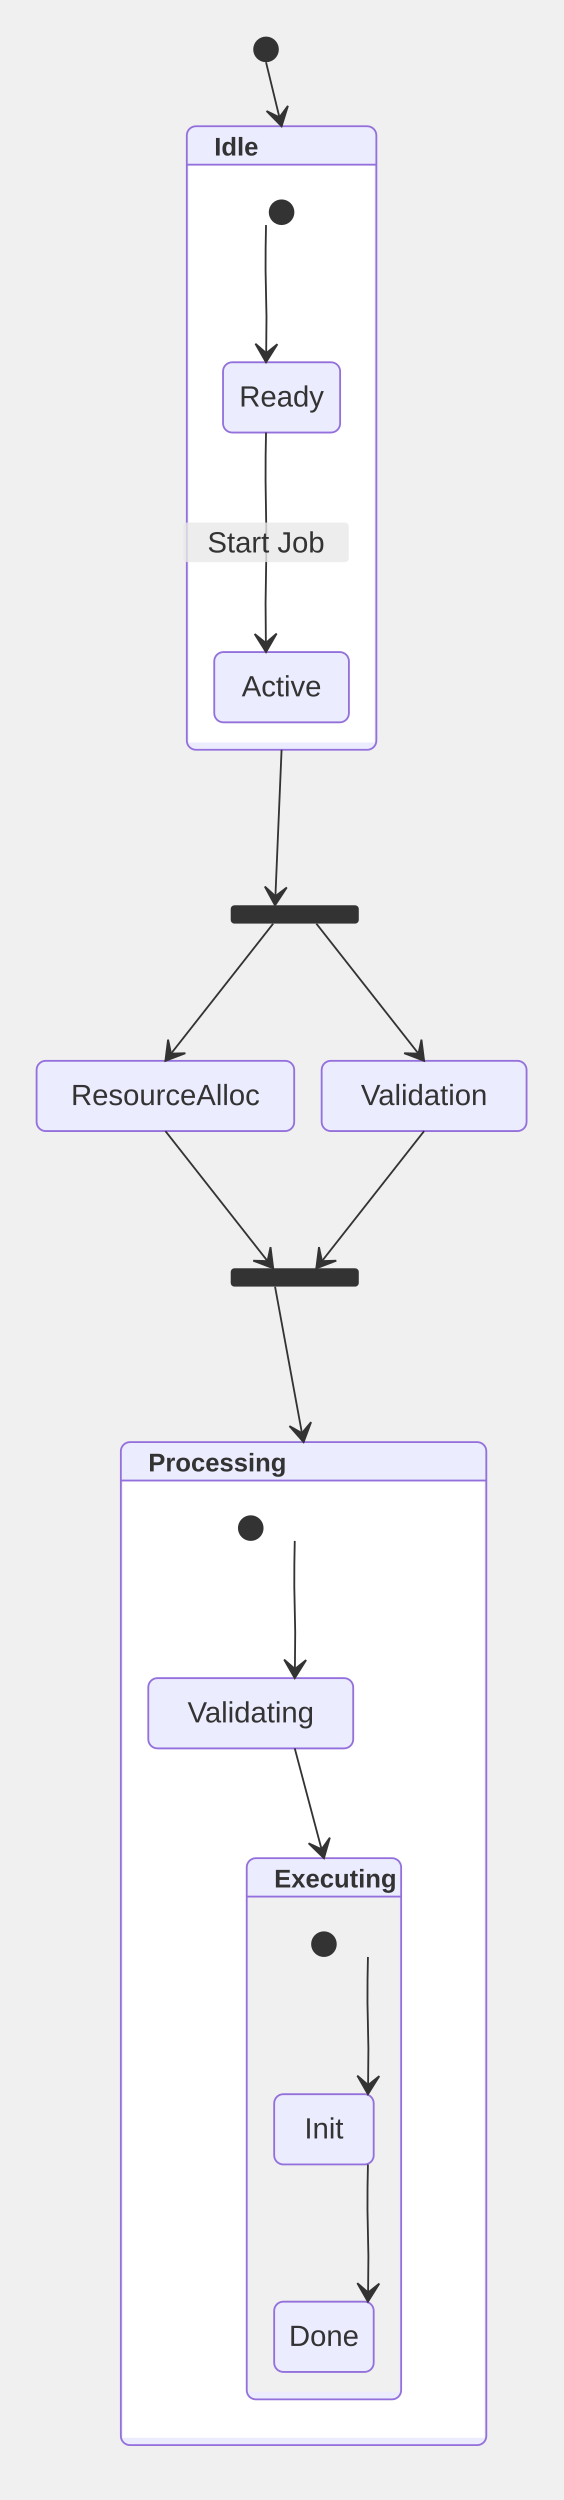
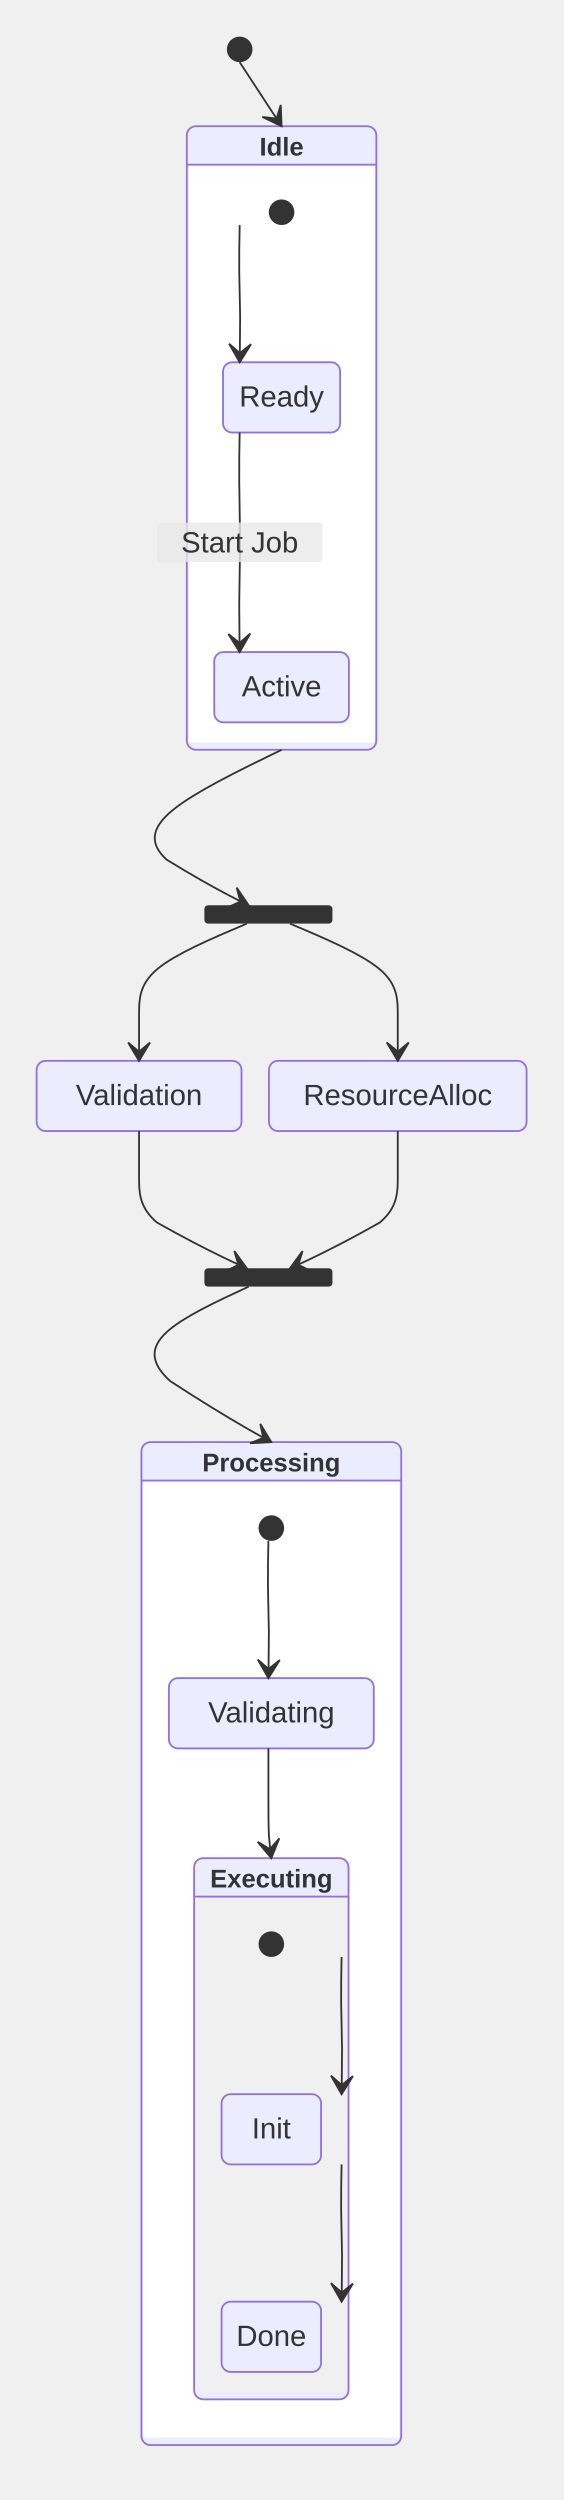
<svg xmlns="http://www.w3.org/2000/svg" width="307.8" height="1366.4" viewBox="-20 -20 307.8 1366.4" class="mermaid">
  <style>

.mermaid {
  font-family: trebuchet ms, verdana, arial, sans-serif;
  font-size: 16px;
}

.node rect,
.node polygon,
.node circle,
.node ellipse,
.node path {
  fill: #ECECFF;
  stroke: #9370DB;
  stroke-width: 1px;
}

.node line {
  stroke: #9370DB;
  stroke-width: 1px;
}

.node .label {
  fill: #333333;
}

.node text {
  fill: #333333;
  font-family: trebuchet ms, verdana, arial, sans-serif;
  font-size: 16px;
}

.edge-path {
  fill: none;
  stroke: #333333;
  stroke-width: 1px;
}

.edge-label {
  fill: #333333;
  font-family: trebuchet ms, verdana, arial, sans-serif;
}

.edge-label-bg {
  fill: rgba(232, 232, 232, 0.8);
}

.subgraph {
  fill: #ffffde;
  stroke: #aaaa33;
  stroke-width: 1px;
}

.subgraph-title {
  fill: #333333;
  font-weight: bold;
}

.cluster rect {
  fill: #ffffde;
  stroke: #aaaa33;
  stroke-width: 1px;
  rx: 5px;
  ry: 5px;
}

.cluster-label {
  fill: #333333;
  font-family: trebuchet ms, verdana, arial, sans-serif;
  font-size: 16px;
  font-weight: bold;
}

marker path {
  fill: #333333;
  stroke: #333333;
}


.state-title {
  fill: #333333;
}

.state-box {
  fill: #ECECFF;
  stroke: #9370DB;
}

.state-label {
  fill: #333333;
}

.state-description {
  fill: #666666;
}

.state-start {
  fill: #333333;
}

.state-end-outer {
  fill: none;
  stroke: #9370DB;
  stroke-width: 2;
}

.state-end-inner {
  fill: #9370DB;
  stroke: #9370DB;
  stroke-width: 2;
}

.state-fork-join {
  fill: #333333;
}

.state-choice {
  fill: #ECECFF;
  stroke: #333333;
}

.state-divider {
  stroke: #333333;
  stroke-dasharray: 5, 5;
}

.transition-path {
  stroke: #333333;
  fill: none;
}

.transition-label {
  fill: #333333;
}

.transition-label-bg {
  fill: rgba(232, 232, 232, 0.8);
  stroke: none;
}

.note-box {
  fill: #FFFFCC;
  stroke: #333333;
}

.note-text {
  fill: #333333;
}

.state-composite-outer {
  fill: #ECECFF;
  stroke: #9370DB;
  stroke-width: 1px;
}

.state-composite-inner {
  fill: #ffffff;
  stroke: none;
}

.state-composite-inner-alt {
  fill: #f0f0f0;
  stroke: none;
}

.state-composite-label {
  fill: #333333;
  font-weight: bold;
}

.state-composite-divider {
  stroke: #9370DB;
  stroke-width: 1px;
}

  </style>
  <defs>
    <marker id="arrow" viewBox="0 0 20 14" refX="19" refY="7" markerWidth="20" markerHeight="14" orient="auto" markerUnits="userSpaceOnUse">
-       <path d="M 19,7 L9,13 L14,7 L9,1 Z" fill="#333333" stroke-width="1" stroke="#333333" />
+       <path d="M 19,7 L9,13 L14,7 L9,1 Z" stroke="#333333" stroke-width="1" fill="#333333" />
    </marker>
  </defs>
  <g class="root">
    <g class="clusters">

    </g>
    <g class="edgePaths">

    </g>
    <g class="edgeLabels">

    </g>
    <g class="nodes">

    </g>
    <g class="composite-state" id="composite-Idle">
      <rect x="82.1" y="49" width="103.6" height="340.8" rx="5" ry="5" class="state-composite-outer" />
      <rect x="83.1" y="70" width="101.6" height="315.8" rx="0" ry="0" class="state-composite-inner" />
      <line x1="82.1" y1="70" x2="185.7" y2="70" class="state-composite-divider" />
-       <text x="97.1" y="65" class="state-composite-label" font-size="14">Idle</text>
+       <text x="133.9" y="65" class="state-composite-label" text-anchor="middle" font-size="14">Idle</text>
    </g>
    <g class="composite-state" id="composite-Processing">
-       <rect x="46.05" y="768.2" width="199.75" height="548.2" rx="5" ry="5" class="state-composite-outer" />
-       <rect x="47.05" y="789.2" width="197.75" height="523.2" rx="0" ry="0" class="state-composite-inner" />
-       <line x1="46.05" y1="789.2" x2="245.8" y2="789.2" class="state-composite-divider" />
-       <text x="61.05" y="784.2" class="state-composite-label" font-size="14">Processing</text>
+       <rect x="57.3" y="768.2" width="142" height="548.2" rx="5" ry="5" class="state-composite-outer" />
+       <rect x="58.3" y="789.2" width="140" height="523.2" rx="0" ry="0" class="state-composite-inner" />
+       <line x1="57.3" y1="789.2" x2="199.3" y2="789.2" class="state-composite-divider" />
+       <text x="128.3" y="784.2" class="state-composite-label" text-anchor="middle" font-size="14">Processing</text>
    </g>
    <g class="composite-state" id="composite-Executing">
-       <rect x="114.85" y="995.6" width="84.4" height="295.8" rx="5" ry="5" class="state-composite-outer" />
-       <rect x="115.85" y="1016.6" width="82.4" height="270.8" rx="0" ry="0" class="state-composite-inner-alt" />
-       <line x1="114.85" y1="1016.6" x2="199.25" y2="1016.6" class="state-composite-divider" />
-       <text x="129.85" y="1011.6" class="state-composite-label" font-size="14">Executing</text>
+       <rect x="86.1" y="995.6" width="84.4" height="295.8" rx="5" ry="5" class="state-composite-outer" />
+       <rect x="87.1" y="1016.6" width="82.4" height="270.8" rx="0" ry="0" class="state-composite-inner-alt" />
+       <line x1="86.1" y1="1016.6" x2="170.5" y2="1016.6" class="state-composite-divider" />
+       <text x="128.3" y="1011.6" class="state-composite-label" font-size="14" text-anchor="middle">Executing</text>
    </g>
    <g class="state-node" id="state-Active">
-       <rect x="97.1" y="336.4" width="73.6" height="38.4" rx="5" ry="5" class="state-box" fill="#ECECFF" stroke="#9370DB" stroke-width="1" />
-       <text x="133.9" y="360.6" class="state-label" font-size="16" text-anchor="middle">Active</text>
+       <rect x="97.1" y="336.4" width="73.6" height="38.4" rx="5" ry="5" class="state-box" stroke-width="1" fill="#ECECFF" stroke="#9370DB" />
+       <text x="133.9" y="360.6" class="state-label" text-anchor="middle" font-size="16">Active</text>
    </g>
    <g class="state-node" id="state-Done">
-       <rect x="129.85" y="1238" width="54.4" height="38.4" rx="5" ry="5" class="state-box" stroke-width="1" stroke="#9370DB" fill="#ECECFF" />
-       <text x="157.05" y="1262.2" class="state-label" text-anchor="middle" font-size="16">Done</text>
+       <rect x="101.1" y="1238" width="54.4" height="38.4" rx="5" ry="5" class="state-box" fill="#ECECFF" stroke="#9370DB" stroke-width="1" />
+       <text x="128.3" y="1262.2" class="state-label" text-anchor="middle" font-size="16">Done</text>
    </g>
    <g class="state-node" id="state-Init">
-       <rect x="129.85" y="1124.6" width="54.4" height="38.4" rx="5" ry="5" class="state-box" stroke-width="1" fill="#ECECFF" stroke="#9370DB" />
-       <text x="157.05" y="1148.8" class="state-label" font-size="16" text-anchor="middle">Init</text>
+       <rect x="101.1" y="1124.6" width="54.4" height="38.4" rx="5" ry="5" class="state-box" stroke-width="1" stroke="#9370DB" fill="#ECECFF" />
+       <text x="128.3" y="1148.8" class="state-label" font-size="16" text-anchor="middle">Init</text>
    </g>
    <g class="state-node" id="state-Ready">
-       <rect x="101.9" y="178" width="64" height="38.4" rx="5" ry="5" class="state-box" stroke-width="1" stroke="#9370DB" fill="#ECECFF" />
+       <rect x="101.9" y="178" width="64" height="38.4" rx="5" ry="5" class="state-box" stroke="#9370DB" fill="#ECECFF" stroke-width="1" />
      <text x="133.9" y="202.2" class="state-label" text-anchor="middle" font-size="16">Ready</text>
    </g>
    <g class="state-node" id="state-ResourceAlloc">
-       <rect x="0" y="559.8" width="140.8" height="38.4" rx="5" ry="5" class="state-box" fill="#ECECFF" stroke-width="1" stroke="#9370DB" />
-       <text x="70.4" y="584" class="state-label" font-size="16" text-anchor="middle">ResourceAlloc</text>
+       <rect x="127" y="559.8" width="140.8" height="38.4" rx="5" ry="5" class="state-box" fill="#ECECFF" stroke="#9370DB" stroke-width="1" />
+       <text x="197.4" y="584" class="state-label" text-anchor="middle" font-size="16">ResourceAlloc</text>
    </g>
    <g class="state-node" id="state-Validating">
-       <rect x="61.05" y="897.2" width="112" height="38.4" rx="5" ry="5" class="state-box" stroke-width="1" stroke="#9370DB" fill="#ECECFF" />
-       <text x="117.05" y="921.4" class="state-label" font-size="16" text-anchor="middle">Validating</text>
+       <rect x="72.3" y="897.2" width="112" height="38.4" rx="5" ry="5" class="state-box" stroke="#9370DB" fill="#ECECFF" stroke-width="1" />
+       <text x="128.3" y="921.4" class="state-label" text-anchor="middle" font-size="16">Validating</text>
    </g>
    <g class="state-node" id="state-Validation">
-       <rect x="155.8" y="559.8" width="112" height="38.4" rx="5" ry="5" class="state-box" fill="#ECECFF" stroke="#9370DB" stroke-width="1" />
-       <text x="211.8" y="584" class="state-label" font-size="16" text-anchor="middle">Validation</text>
+       <rect x="0" y="559.8" width="112" height="38.4" rx="5" ry="5" class="state-box" fill="#ECECFF" stroke-width="1" stroke="#9370DB" />
+       <text x="56" y="584" class="state-label" text-anchor="middle" font-size="16">Validation</text>
    </g>
    <g class="state-node" id="state-[*]_start_0">
-       <circle cx="125.4" cy="7" r="7" class="state-start" fill="#333333" />
+       <circle cx="111" cy="7" r="7" class="state-start" fill="#333333" />
    </g>
    <g class="state-node" id="state-[*]_start_1">
      <circle cx="133.9" cy="96" r="7" class="state-start" fill="#333333" />
    </g>
    <g class="state-node" id="state-[*]_start_2">
-       <circle cx="117.05" cy="815.2" r="7" class="state-start" fill="#333333" />
+       <circle cx="128.3" cy="815.2" r="7" class="state-start" fill="#333333" />
    </g>
    <g class="state-node" id="state-[*]_start_3">
-       <circle cx="157.05" cy="1042.6" r="7" class="state-start" fill="#333333" />
+       <circle cx="128.3" cy="1042.6" r="7" class="state-start" fill="#333333" />
    </g>
    <g class="state-node" id="state-fork_state">
-       <rect x="106.1" y="474.8" width="70" height="10" rx="2" ry="2" class="state-fork-join" fill="#333333" />
+       <rect x="91.7" y="474.8" width="70" height="10" rx="2" ry="2" class="state-fork-join" fill="#333333" />
    </g>
    <g class="state-node" id="state-join_state">
-       <rect x="106.1" y="673.2" width="70" height="10" rx="2" ry="2" class="state-fork-join" fill="#333333" />
-     </g>
-     <g class="transition">
-       <path d="M 125.40 14.00 L 133.90 49.00" class="transition-path" stroke-width="1" fill="none" marker-end="url(#arrow)" />
-     </g>
-     <g class="transition">
-       <path d="M 125.40 103.00 C 125.23 111.33, 125.07 119.67, 125.15 128.00 C 125.23 136.33, 125.57 144.67, 125.65 153.00 C 125.57 169.67, 125.40 178.00, 125.40 178.00" class="transition-path" stroke-width="1" marker-end="url(#arrow)" fill="none" />
-     </g>
-     <g class="transition">
-       <path d="M 125.40 216.40 C 125.23 224.73, 125.07 233.07, 125.15 243.07 C 125.23 253.07, 125.57 264.73, 125.57 276.40 C 125.57 288.07, 125.23 299.73, 125.15 309.73 C 125.23 328.07, 125.40 336.40, 125.40 336.40" class="transition-path" marker-end="url(#arrow)" stroke-width="1" fill="none" />
-       <rect x="80.2" y="265.6" width="90.4" height="21.6" rx="2" ry="2" class="transition-label-bg" />
-       <text x="125.4" y="276.4" class="transition-label" text-anchor="middle" font-size="16" dominant-baseline="central">Start Job</text>
-     </g>
-     <g class="transition">
-       <path d="M 133.90 389.80 L 130.32 474.80" class="transition-path" marker-end="url(#arrow)" stroke-width="1" fill="none" />
-     </g>
-     <g class="transition">
-       <path d="M 152.88 484.80 L 211.80 559.80" class="transition-path" marker-end="url(#arrow)" stroke-width="1" fill="none" />
-     </g>
-     <g class="transition">
-       <path d="M 129.32 484.80 L 70.40 559.80" class="transition-path" marker-end="url(#arrow)" stroke-width="1" fill="none" />
-     </g>
-     <g class="transition">
-       <path d="M 211.80 598.20 L 152.88 673.20" class="transition-path" marker-end="url(#arrow)" stroke-width="1" fill="none" />
-     </g>
-     <g class="transition">
-       <path d="M 70.40 598.20 L 129.32 673.20" class="transition-path" marker-end="url(#arrow)" stroke-width="1" fill="none" />
-     </g>
-     <g class="transition">
-       <path d="M 130.32 683.20 L 145.93 768.20" class="transition-path" fill="none" stroke-width="1" marker-end="url(#arrow)" />
-     </g>
-     <g class="transition">
-       <path d="M 141.10 822.20 C 140.93 830.53, 140.77 838.87, 140.85 847.20 C 140.93 855.53, 141.27 863.87, 141.35 872.20 C 141.27 888.87, 141.10 897.20, 141.10 897.20" class="transition-path" stroke-width="1" fill="none" marker-end="url(#arrow)" />
-     </g>
-     <g class="transition">
-       <path d="M 141.10 935.60 L 157.05 995.60" class="transition-path" fill="none" marker-end="url(#arrow)" stroke-width="1" />
-     </g>
-     <g class="transition">
-       <path d="M 181.10 1049.60 C 180.93 1057.93, 180.77 1066.27, 180.85 1074.60 C 180.93 1082.93, 181.27 1091.27, 181.35 1099.60 C 181.27 1116.27, 181.10 1124.60, 181.10 1124.60" class="transition-path" fill="none" marker-end="url(#arrow)" stroke-width="1" />
-     </g>
-     <g class="transition">
-       <path d="M 181.10 1163.00 C 180.93 1171.33, 180.77 1179.67, 180.85 1188.00 C 180.93 1196.33, 181.27 1204.67, 181.35 1213.00 C 181.27 1229.67, 181.10 1238.00, 181.10 1238.00" class="transition-path" marker-end="url(#arrow)" fill="none" stroke-width="1" />
+       <rect x="91.7" y="673.2" width="70" height="10" rx="2" ry="2" class="state-fork-join" fill="#333333" />
+     </g>
+     <g class="transition">
+       <path d="M 111.00 14.00 L 133.90 49.00" class="transition-path" stroke-width="1" fill="none" marker-end="url(#arrow)" />
+     </g>
+     <g class="transition">
+       <path d="M 111.00 103.00 C 110.83 111.33, 110.67 119.67, 110.75 128.00 C 110.83 136.33, 111.17 144.67, 111.25 153.00 C 111.17 169.67, 111.00 178.00, 111.00 178.00" class="transition-path" marker-end="url(#arrow)" stroke-width="1" fill="none" />
+     </g>
+     <g class="transition">
+       <path d="M 111.00 216.40 C 110.83 224.73, 110.67 233.07, 110.75 243.07 C 110.83 253.07, 111.17 264.73, 111.17 276.40 C 111.17 288.07, 110.83 299.73, 110.75 309.73 C 110.83 328.07, 111.00 336.40, 111.00 336.40" class="transition-path" stroke-width="1" marker-end="url(#arrow)" fill="none" />
+       <rect x="65.8" y="265.6" width="90.4" height="21.6" rx="2" ry="2" class="transition-label-bg" />
+       <text x="111" y="276.4" class="transition-label" dominant-baseline="central" text-anchor="middle" font-size="16">Start Job</text>
+     </g>
+     <g class="transition">
+       <path d="M 133.90 389.80 C 109.93 401.47, 85.97 413.13, 73.98 423.13 C 62.00 433.13, 62.00 441.47, 70.99 449.80 C 97.94 466.47, 115.92 474.80, 115.92 474.80" class="transition-path" stroke-width="1" fill="none" marker-end="url(#arrow)" />
+     </g>
+     <g class="transition">
+       <path d="M 114.92 484.80 C 95.28 493.13, 75.64 501.47, 65.82 509.80 C 56.00 518.13, 56.00 526.47, 56.00 534.80 C 56.00 551.47, 56.00 559.80, 56.00 559.80" class="transition-path" marker-end="url(#arrow)" stroke-width="1" fill="none" />
+     </g>
+     <g class="transition">
+       <path d="M 138.48 484.80 C 158.12 493.13, 177.76 501.47, 187.58 509.80 C 197.40 518.13, 197.40 526.47, 197.40 534.80 C 197.40 551.47, 197.40 559.80, 197.40 559.80" class="transition-path" stroke-width="1" fill="none" marker-end="url(#arrow)" />
+     </g>
+     <g class="transition">
+       <path d="M 56.00 598.20 C 56.00 606.53, 56.00 614.87, 56.00 623.20 C 56.00 631.53, 56.00 639.87, 65.82 648.20 C 95.28 664.87, 114.92 673.20, 114.92 673.20" class="transition-path" stroke-width="1" fill="none" marker-end="url(#arrow)" />
+     </g>
+     <g class="transition">
+       <path d="M 197.40 598.20 C 197.40 606.53, 197.40 614.87, 197.40 623.20 C 197.40 631.53, 197.40 639.87, 187.58 648.20 C 158.12 664.87, 138.48 673.20, 138.48 673.20" class="transition-path" marker-end="url(#arrow)" stroke-width="1" fill="none" />
+     </g>
+     <g class="transition">
+       <path d="M 115.92 683.20 C 97.94 691.53, 79.97 699.87, 70.99 708.20 C 62.00 716.53, 62.00 724.87, 73.05 734.87 C 106.20 756.53, 128.30 768.20, 128.30 768.20" class="transition-path" fill="none" stroke-width="1" marker-end="url(#arrow)" />
+     </g>
+     <g class="transition">
+       <path d="M 126.70 822.20 C 126.53 830.53, 126.37 838.87, 126.45 847.20 C 126.53 855.53, 126.87 863.87, 126.95 872.20 C 126.87 888.87, 126.70 897.20, 126.70 897.20" class="transition-path" marker-end="url(#arrow)" fill="none" stroke-width="1" />
+     </g>
+     <g class="transition">
+       <path d="M 126.70 935.60 C 126.70 943.93, 126.70 952.27, 126.70 960.60 C 126.70 968.93, 126.70 977.27, 126.97 983.10 C 127.77 992.27, 128.30 995.60, 128.30 995.60" class="transition-path" stroke-width="1" fill="none" marker-end="url(#arrow)" />
+     </g>
+     <g class="transition">
+       <path d="M 166.70 1049.60 C 166.53 1057.93, 166.37 1066.27, 166.45 1074.60 C 166.53 1082.93, 166.87 1091.27, 166.95 1099.60 C 166.87 1116.27, 166.70 1124.60, 166.70 1124.60" class="transition-path" stroke-width="1" fill="none" marker-end="url(#arrow)" />
+     </g>
+     <g class="transition">
+       <path d="M 166.70 1163.00 C 166.53 1171.33, 166.37 1179.67, 166.45 1188.00 C 166.53 1196.33, 166.87 1204.67, 166.95 1213.00 C 166.87 1229.67, 166.70 1238.00, 166.70 1238.00" class="transition-path" fill="none" stroke-width="1" marker-end="url(#arrow)" />
    </g>
  </g>
</svg>
